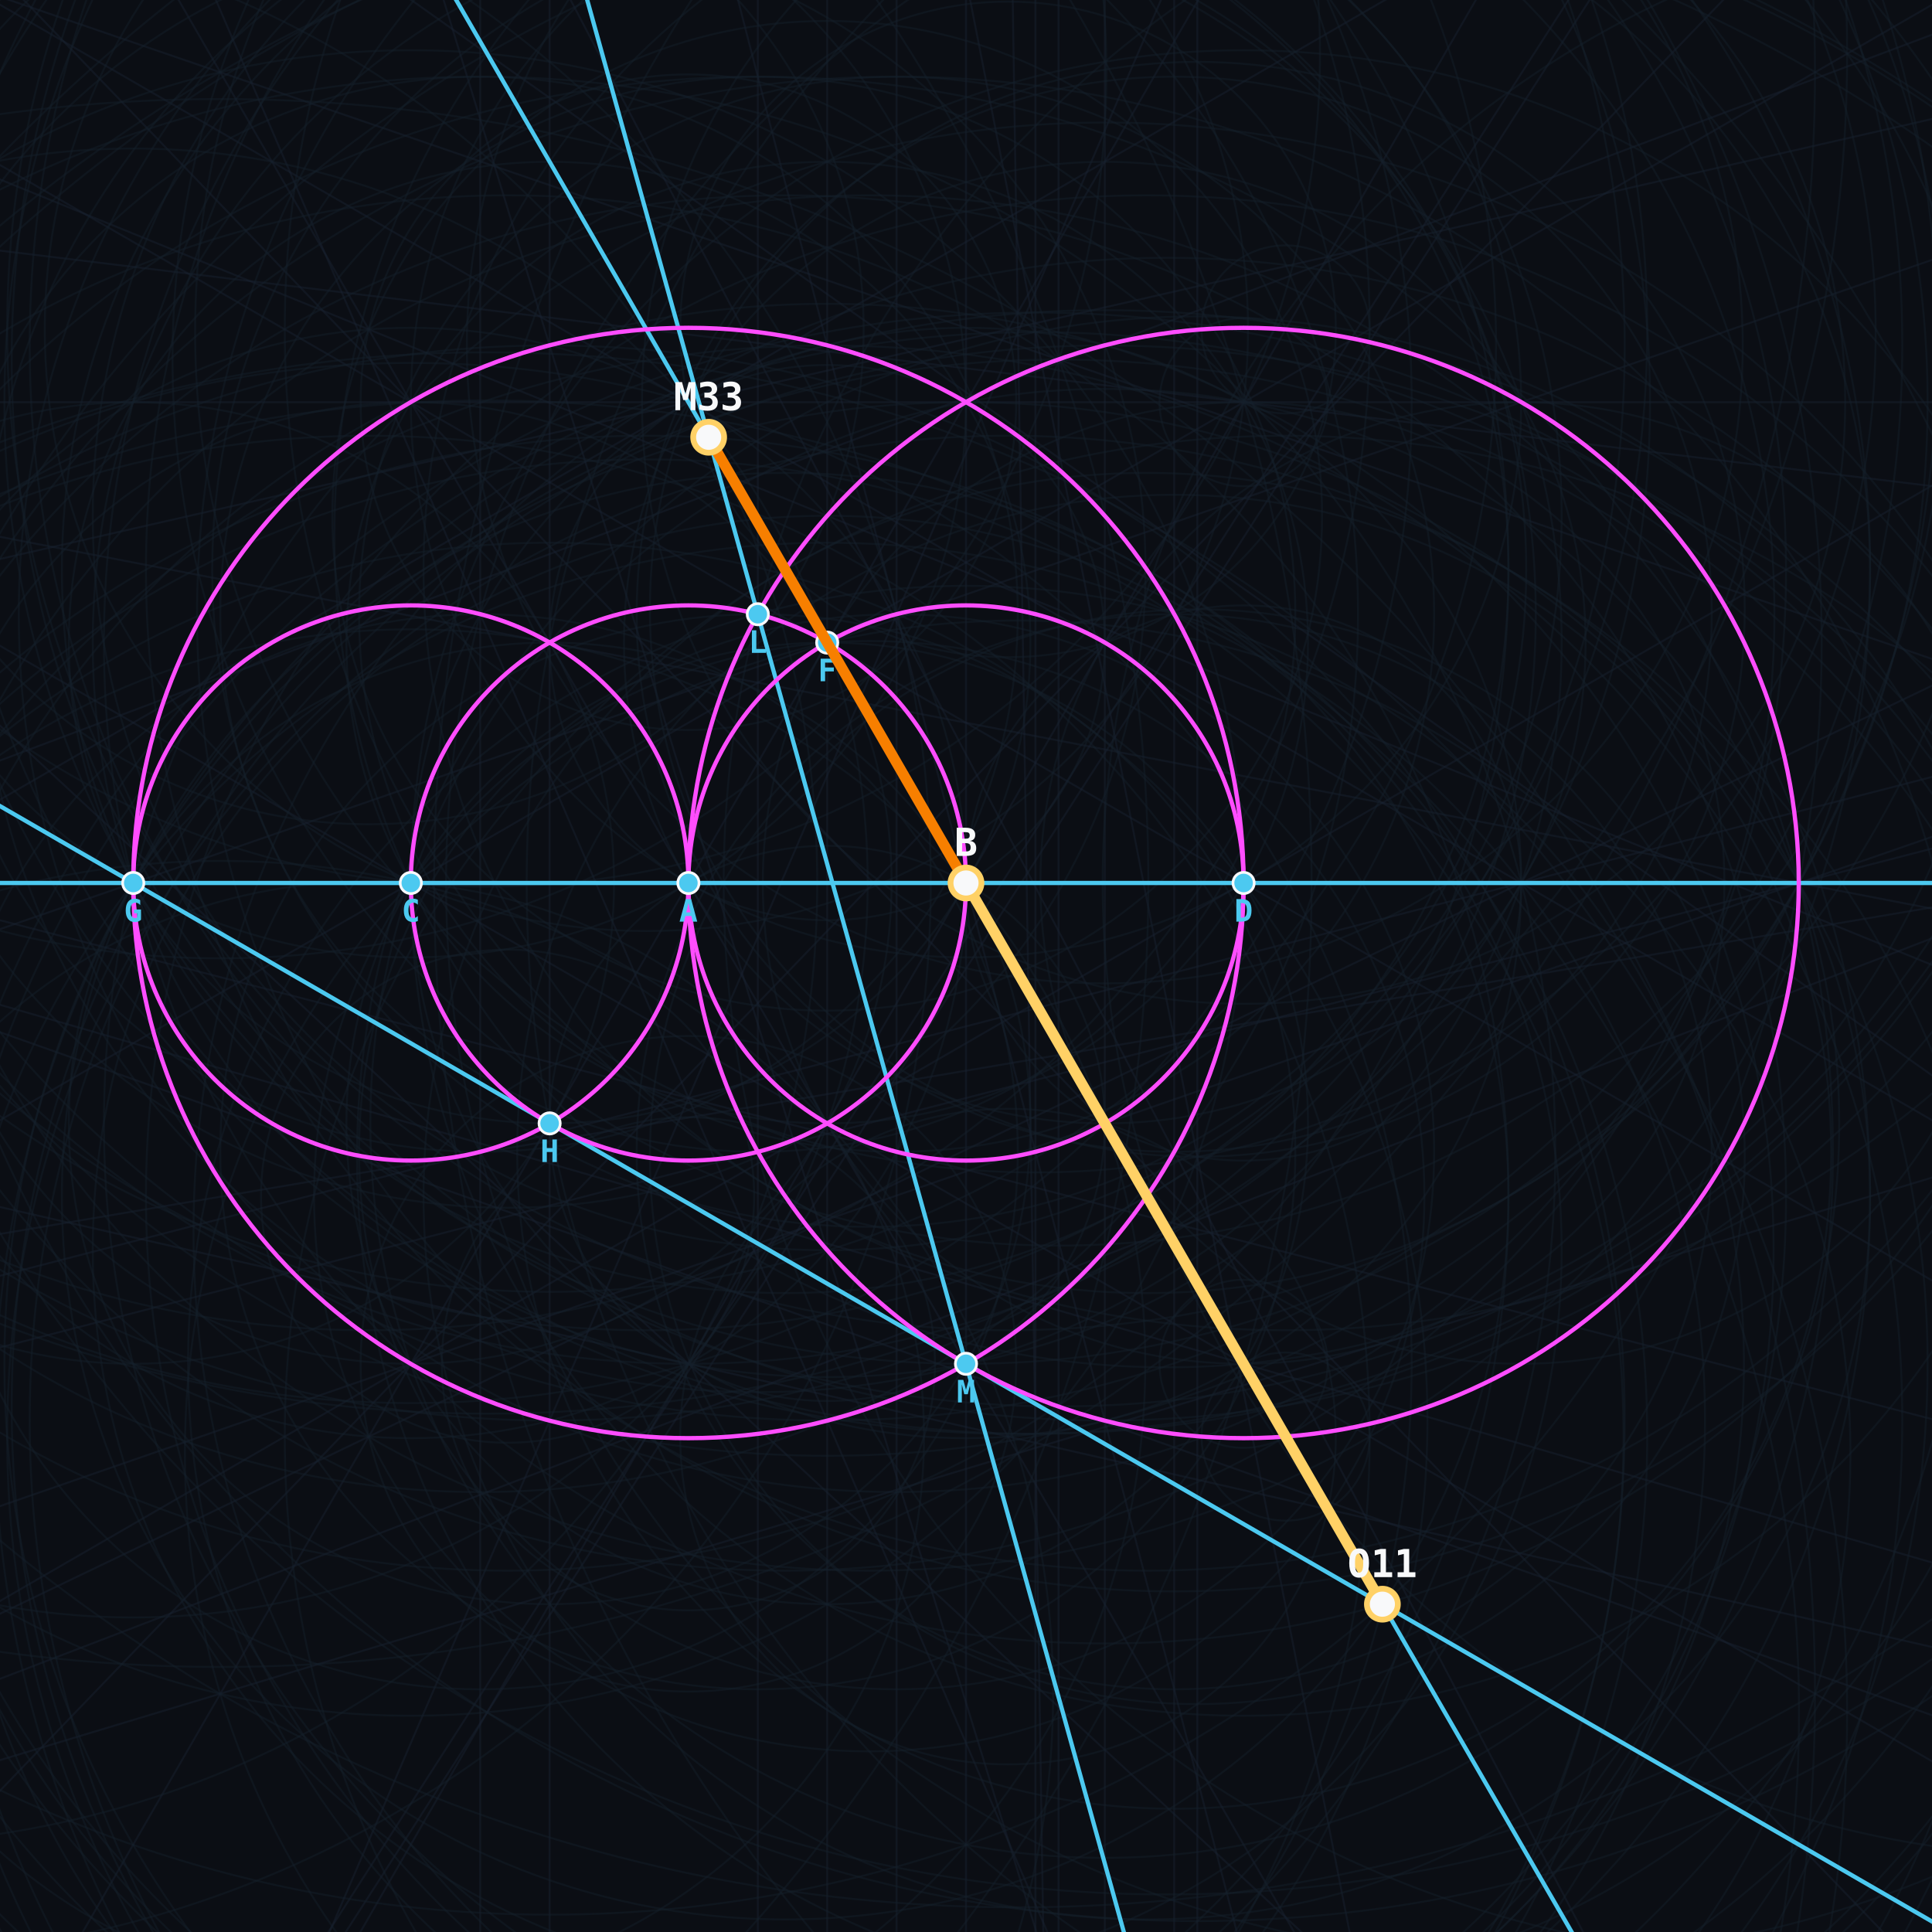
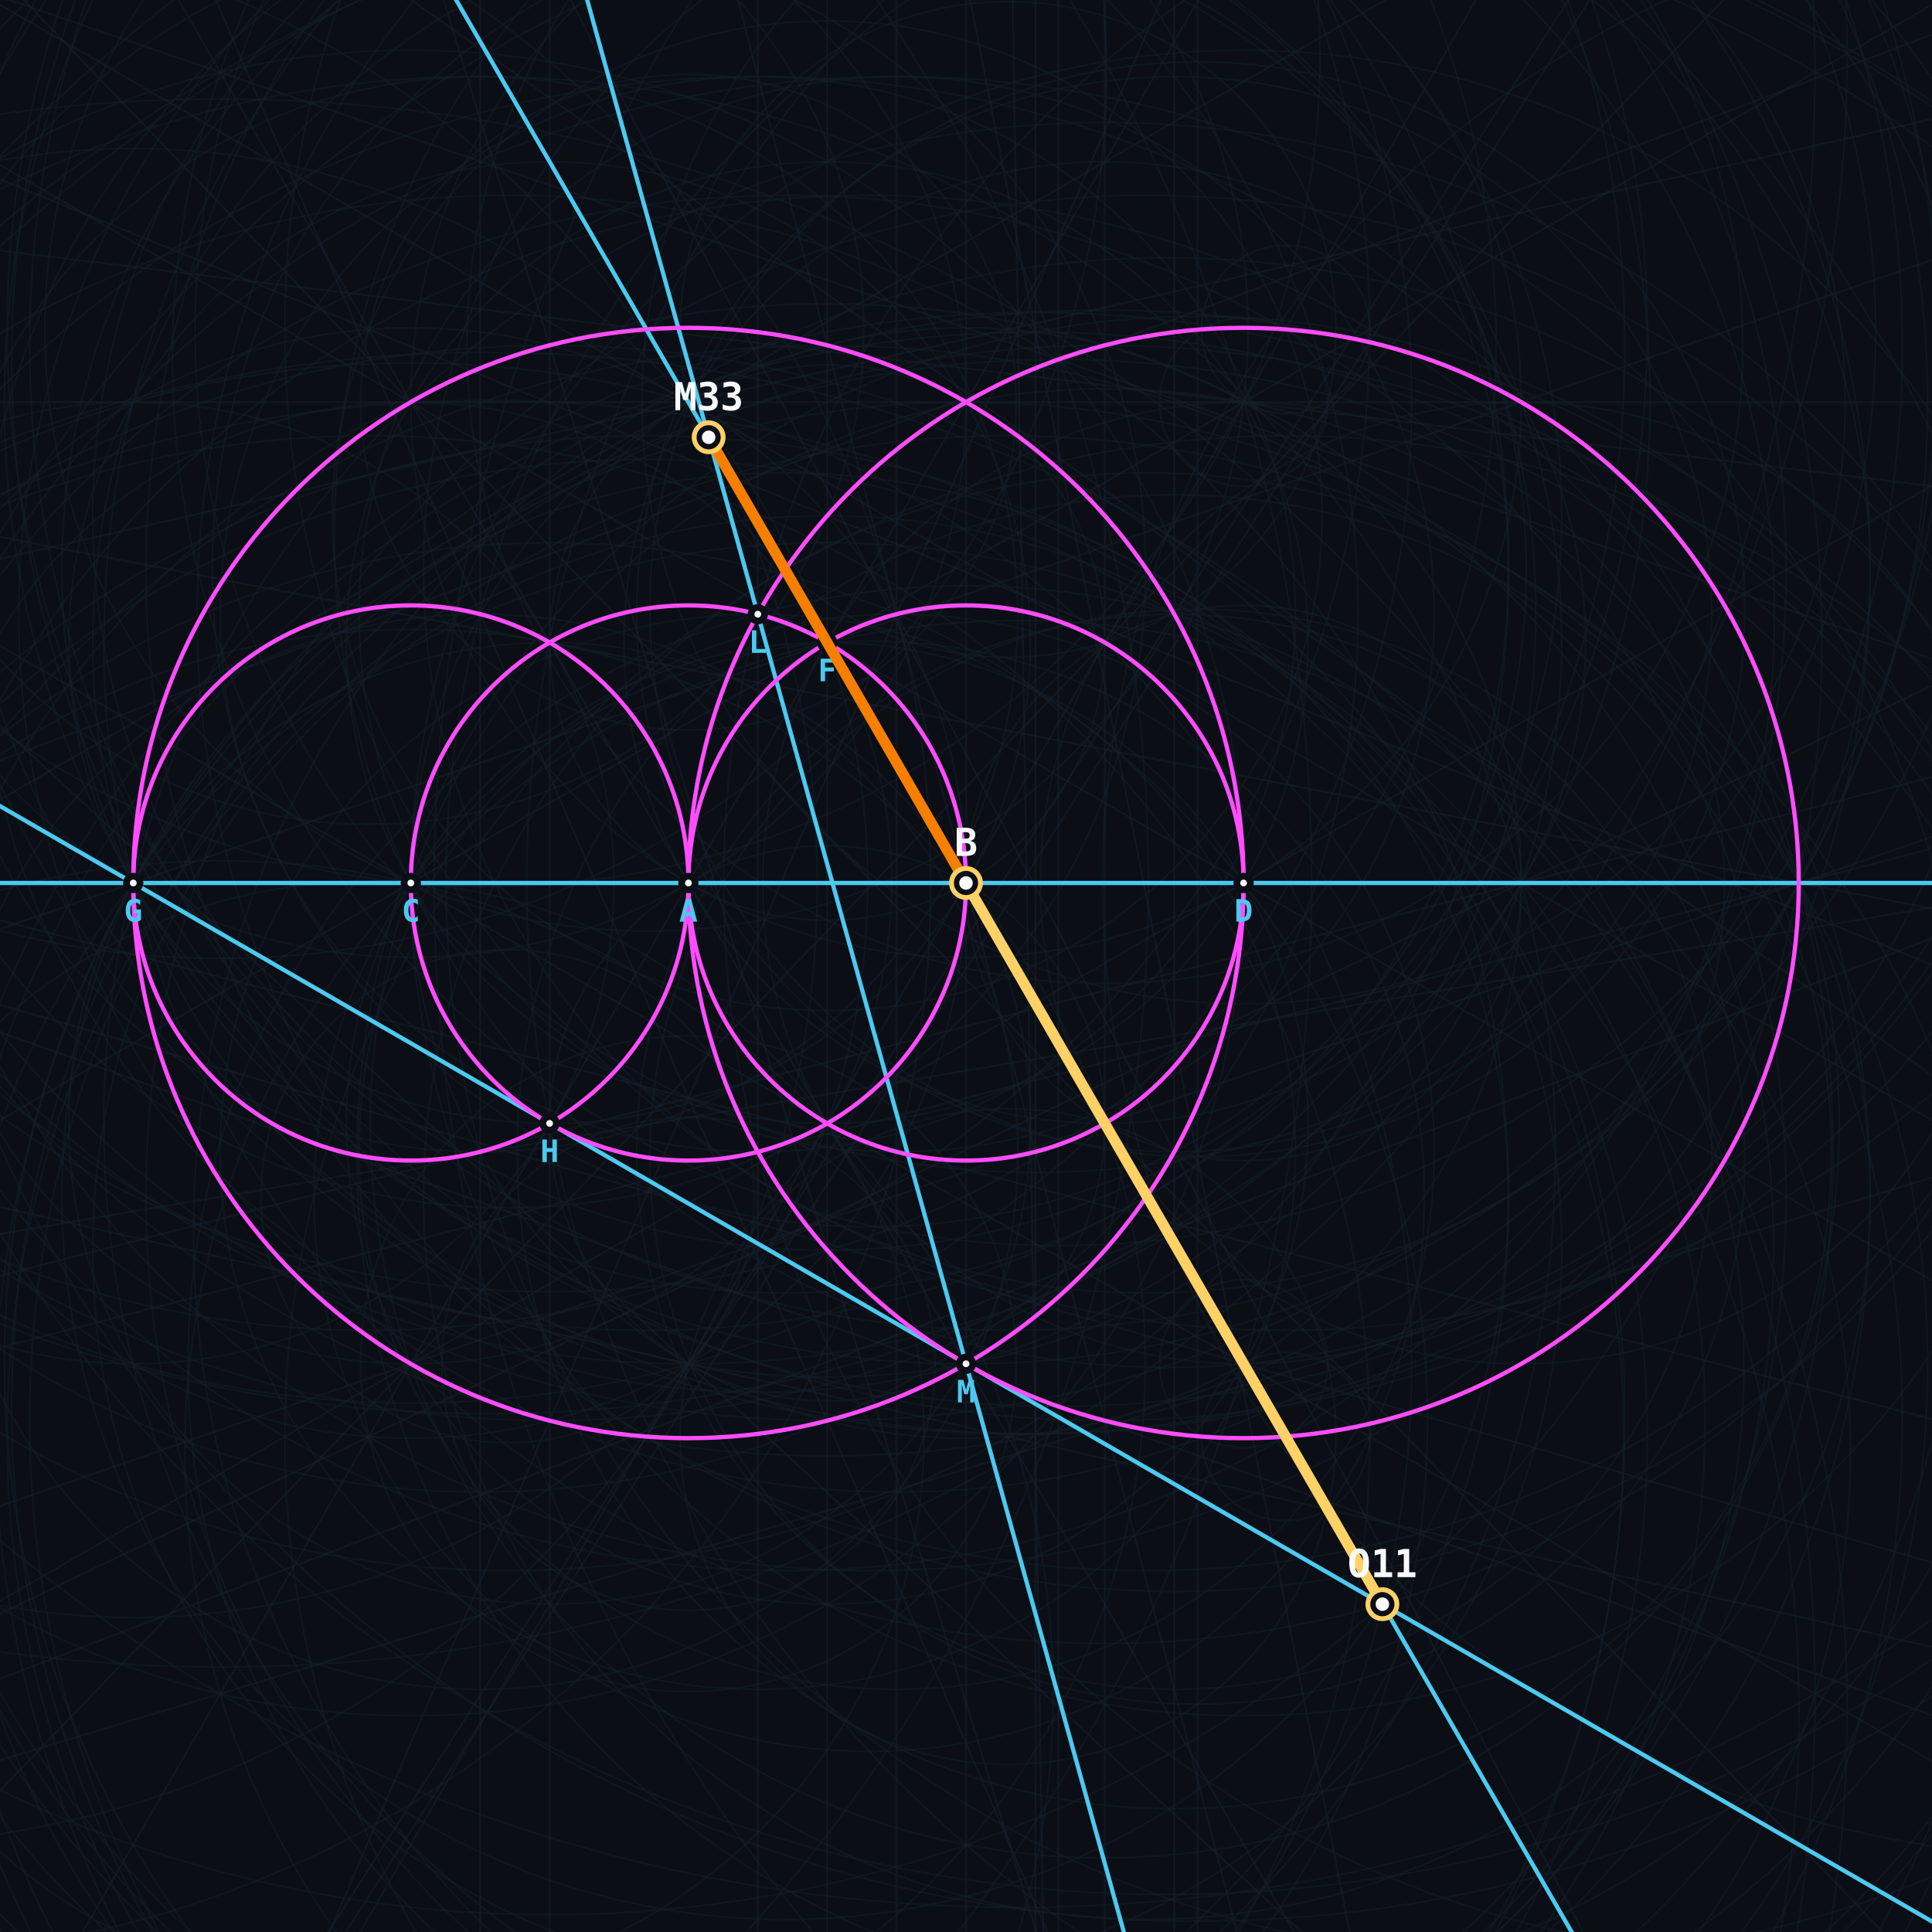
<svg xmlns="http://www.w3.org/2000/svg" viewBox="0 0 1000 1000" width="100%" height="100%" class="levels-svg">
  <defs>
    <clipPath id="sq-clip">
      <rect x="0" y="0" width="1000" height="1000" />
    </clipPath>
  </defs>
  <rect x="0" y="0" width="1000" height="1000" fill="#0b0e14" />
  <g clip-path="url(#sq-clip)">
    <line x1="-232.76" y1="-563.28" x2="1017.24" y2="1601.78" stroke="#1a2332" stroke-width="1.0" stroke-opacity="0.45" />
    <line x1="-232.76" y1="1477.35" x2="1017.24" y2="-687.71" stroke="#1a2332" stroke-width="1.0" stroke-opacity="0.45" />
    <line x1="1089.08" y1="-563.28" x2="-160.92" y2="1601.78" stroke="#1a2332" stroke-width="1.0" stroke-opacity="0.45" />
    <line x1="-762.13" y1="-105.75" x2="1402.93" y2="1144.25" stroke="#1a2332" stroke-width="1.0" stroke-opacity="0.45" />
    <line x1="-762.13" y1="1019.82" x2="1402.93" y2="-230.18" stroke="#1a2332" stroke-width="1.0" stroke-opacity="0.45" />
    <line x1="1618.45" y1="-105.75" x2="-546.61" y2="1144.25" stroke="#1a2332" stroke-width="1.0" stroke-opacity="0.45" />
    <line x1="1618.45" y1="1019.82" x2="-546.61" y2="-230.18" stroke="#1a2332" stroke-width="1.0" stroke-opacity="0.45" />
    <line x1="428.16" y1="1707.03" x2="428.16" y2="-792.97" stroke="#1a2332" stroke-width="1.0" stroke-opacity="0.45" />
    <line x1="1429.70" y1="-14.34" x2="-932.58" y2="803.98" stroke="#1a2332" stroke-width="1.0" stroke-opacity="0.45" />
    <line x1="284.48" y1="1707.03" x2="284.48" y2="-792.97" stroke="#1a2332" stroke-width="1.0" stroke-opacity="0.45" />
    <line x1="-619.72" y1="158.59" x2="1835.23" y2="631.05" stroke="#1a2332" stroke-width="1.0" stroke-opacity="0.45" />
    <line x1="1871.95" y1="214.09" x2="-548.67" y2="839.09" stroke="#1a2332" stroke-width="1.0" stroke-opacity="0.45" />
    <line x1="392.24" y1="1707.03" x2="392.24" y2="-792.97" stroke="#1a2332" stroke-width="1.0" stroke-opacity="0.45" />
    <line x1="500.00" y1="1707.03" x2="500.00" y2="-792.97" stroke="#1a2332" stroke-width="1.0" stroke-opacity="0.45" />
    <line x1="1606.32" y1="208.18" x2="-893.68" y2="208.18" stroke="#1a2332" stroke-width="1.0" stroke-opacity="0.45" />
    <line x1="-474.48" y1="-505.90" x2="1258.96" y2="1295.54" stroke="#1a2332" stroke-width="1.0" stroke-opacity="0.45" />
    <line x1="1573.38" y1="234.52" x2="-788.90" y2="1052.84" stroke="#1a2332" stroke-width="1.0" stroke-opacity="0.45" />
    <line x1="-474.48" y1="1419.97" x2="1258.96" y2="-381.47" stroke="#1a2332" stroke-width="1.0" stroke-opacity="0.45" />
    <line x1="-402.93" y1="-230.18" x2="1762.13" y2="1019.82" stroke="#1a2332" stroke-width="1.0" stroke-opacity="0.45" />
    <line x1="1728.27" y1="214.09" x2="-692.35" y2="839.09" stroke="#1a2332" stroke-width="1.0" stroke-opacity="0.45" />
    <line x1="248.56" y1="1707.03" x2="248.56" y2="-792.97" stroke="#1a2332" stroke-width="1.0" stroke-opacity="0.45" />
    <line x1="-155.74" y1="-621.61" x2="832.47" y2="1674.79" stroke="#1a2332" stroke-width="1.0" stroke-opacity="0.45" />
    <line x1="187.50" y1="-753.27" x2="812.50" y2="1667.34" stroke="#1a2332" stroke-width="1.0" stroke-opacity="0.45" />
    <line x1="571.84" y1="1707.03" x2="571.84" y2="-792.97" stroke="#1a2332" stroke-width="1.0" stroke-opacity="0.45" />
    <line x1="1587.43" y1="-202.74" x2="-752.86" y2="676.48" stroke="#1a2332" stroke-width="1.0" stroke-opacity="0.45" />
    <line x1="1657.83" y1="1002.29" x2="-779.76" y2="447.17" stroke="#1a2332" stroke-width="1.0" stroke-opacity="0.45" />
    <line x1="1226.25" y1="1512.29" x2="-607.20" y2="-187.26" stroke="#1a2332" stroke-width="1.0" stroke-opacity="0.45" />
    <line x1="1657.83" y1="-88.22" x2="-779.76" y2="466.90" stroke="#1a2332" stroke-width="1.0" stroke-opacity="0.45" />
    <line x1="1223.34" y1="-292.39" x2="-941.73" y2="957.61" stroke="#1a2332" stroke-width="1.0" stroke-opacity="0.45" />
    <line x1="-1015.62" y1="214.09" x2="1404.99" y2="839.09" stroke="#1a2332" stroke-width="1.0" stroke-opacity="0.45" />
    <line x1="464.08" y1="1707.03" x2="464.08" y2="-792.97" stroke="#1a2332" stroke-width="1.0" stroke-opacity="0.45" />
    <line x1="868.39" y1="-621.61" x2="-119.82" y2="1674.79" stroke="#1a2332" stroke-width="1.0" stroke-opacity="0.45" />
    <line x1="-10.32" y1="-782.07" x2="722.96" y2="1607.97" stroke="#1a2332" stroke-width="1.0" stroke-opacity="0.45" />
    <line x1="1467.49" y1="689.51" x2="-848.43" y2="-252.04" stroke="#1a2332" stroke-width="1.0" stroke-opacity="0.45" />
    <line x1="1447.14" y1="140.09" x2="-806.33" y2="1222.62" stroke="#1a2332" stroke-width="1.0" stroke-opacity="0.45" />
    <line x1="-51.36" y1="-661.65" x2="1109.03" y2="1552.73" stroke="#1a2332" stroke-width="1.0" stroke-opacity="0.45" />
    <line x1="607.76" y1="1707.03" x2="607.76" y2="-792.97" stroke="#1a2332" stroke-width="1.0" stroke-opacity="0.45" />
    <line x1="1146.34" y1="-521.23" x2="-204.01" y2="1582.71" stroke="#1a2332" stroke-width="1.0" stroke-opacity="0.45" />
    <line x1="1729.94" y1="340.57" x2="-751.69" y2="38.11" stroke="#1a2332" stroke-width="1.0" stroke-opacity="0.45" />
    <line x1="1413.60" y1="928.15" x2="-988.32" y2="234.78" stroke="#1a2332" stroke-width="1.0" stroke-opacity="0.45" />
    <line x1="-1013.76" y1="175.83" x2="1343.26" y2="1009.16" stroke="#1a2332" stroke-width="1.0" stroke-opacity="0.45" />
    <line x1="547.89" y1="1707.03" x2="547.89" y2="-792.97" stroke="#1a2332" stroke-width="1.0" stroke-opacity="0.45" />
    <line x1="1513.46" y1="517.04" x2="-851.50" y2="-293.50" stroke="#1a2332" stroke-width="1.0" stroke-opacity="0.45" />
    <line x1="1517.19" y1="453.59" x2="-876.38" y2="1175.27" stroke="#1a2332" stroke-width="1.0" stroke-opacity="0.45" />
    <line x1="511.57" y1="-797.85" x2="551.09" y2="1701.84" stroke="#1a2332" stroke-width="1.0" stroke-opacity="0.45" />
    <line x1="535.92" y1="1707.03" x2="535.92" y2="-792.97" stroke="#1a2332" stroke-width="1.0" stroke-opacity="0.45" />
    <line x1="336.94" y1="-841.25" x2="818.71" y2="1611.89" stroke="#1a2332" stroke-width="1.0" stroke-opacity="0.45" />
    <line x1="619.73" y1="1707.03" x2="619.73" y2="-792.97" stroke="#1a2332" stroke-width="1.0" stroke-opacity="0.45" />
    <line x1="1112.62" y1="-450.21" x2="-240.69" y2="1651.83" stroke="#1a2332" stroke-width="1.0" stroke-opacity="0.45" />
    <line x1="1448.78" y1="873.94" x2="-592.46" y2="-569.44" stroke="#1a2332" stroke-width="1.0" stroke-opacity="0.45" />
    <line x1="-327.79" y1="994.57" x2="2006.63" y2="99.86" stroke="#1a2332" stroke-width="1.0" stroke-opacity="0.45" />
    <line x1="1888.17" y1="319.54" x2="-576.87" y2="736.20" stroke="#1a2332" stroke-width="1.0" stroke-opacity="0.45" />
    <circle cx="428.16" cy="581.46" r="143.68" fill="none" stroke="#161f2c" stroke-width="1.0" stroke-opacity="0.45" />
    <circle cx="428.16" cy="332.61" r="143.68" fill="none" stroke="#161f2c" stroke-width="1.0" stroke-opacity="0.45" />
    <circle cx="500.00" cy="457.03" r="287.36" fill="none" stroke="#161f2c" stroke-width="1.0" stroke-opacity="0.45" />
    <circle cx="212.64" cy="457.03" r="287.36" fill="none" stroke="#161f2c" stroke-width="1.0" stroke-opacity="0.45" />
    <circle cx="643.68" cy="457.03" r="143.68" fill="none" stroke="#161f2c" stroke-width="1.0" stroke-opacity="0.45" />
    <circle cx="212.64" cy="457.03" r="431.03" fill="none" stroke="#161f2c" stroke-width="1.0" stroke-opacity="0.45" />
    <circle cx="643.68" cy="457.03" r="431.03" fill="none" stroke="#161f2c" stroke-width="1.0" stroke-opacity="0.45" />
    <circle cx="212.64" cy="457.03" r="248.86" fill="none" stroke="#161f2c" stroke-width="1.0" stroke-opacity="0.45" />
    <circle cx="428.16" cy="581.46" r="248.86" fill="none" stroke="#161f2c" stroke-width="1.0" stroke-opacity="0.45" />
    <circle cx="428.16" cy="332.61" r="248.86" fill="none" stroke="#161f2c" stroke-width="1.0" stroke-opacity="0.45" />
    <circle cx="643.68" cy="457.03" r="248.86" fill="none" stroke="#161f2c" stroke-width="1.0" stroke-opacity="0.45" />
    <circle cx="428.16" cy="332.61" r="380.14" fill="none" stroke="#161f2c" stroke-width="1.0" stroke-opacity="0.45" />
    <circle cx="68.97" cy="457.03" r="380.14" fill="none" stroke="#161f2c" stroke-width="1.0" stroke-opacity="0.45" />
    <circle cx="68.97" cy="457.03" r="248.86" fill="none" stroke="#161f2c" stroke-width="1.0" stroke-opacity="0.45" />
    <circle cx="284.48" cy="581.46" r="248.86" fill="none" stroke="#161f2c" stroke-width="1.0" stroke-opacity="0.45" />
    <circle cx="284.48" cy="332.61" r="248.86" fill="none" stroke="#161f2c" stroke-width="1.0" stroke-opacity="0.45" />
    <circle cx="284.48" cy="332.61" r="658.42" fill="none" stroke="#161f2c" stroke-width="1.0" stroke-opacity="0.45" />
    <circle cx="931.03" cy="457.03" r="658.42" fill="none" stroke="#161f2c" stroke-width="1.0" stroke-opacity="0.45" />
    <circle cx="931.03" cy="457.03" r="556.46" fill="none" stroke="#161f2c" stroke-width="1.0" stroke-opacity="0.45" />
    <circle cx="392.24" cy="596.15" r="556.46" fill="none" stroke="#161f2c" stroke-width="1.0" stroke-opacity="0.45" />
    <circle cx="392.24" cy="596.15" r="278.23" fill="none" stroke="#161f2c" stroke-width="1.0" stroke-opacity="0.45" />
    <circle cx="392.24" cy="317.92" r="278.23" fill="none" stroke="#161f2c" stroke-width="1.0" stroke-opacity="0.45" />
    <circle cx="392.24" cy="317.92" r="402.66" fill="none" stroke="#161f2c" stroke-width="1.0" stroke-opacity="0.45" />
    <circle cx="500.00" cy="705.89" r="402.66" fill="none" stroke="#161f2c" stroke-width="1.0" stroke-opacity="0.45" />
    <circle cx="500.00" cy="705.89" r="497.72" fill="none" stroke="#161f2c" stroke-width="1.0" stroke-opacity="0.45" />
    <circle cx="500.00" cy="208.18" r="497.72" fill="none" stroke="#161f2c" stroke-width="1.0" stroke-opacity="0.45" />
    <circle cx="500.00" cy="208.18" r="287.36" fill="none" stroke="#161f2c" stroke-width="1.0" stroke-opacity="0.45" />
    <circle cx="212.64" cy="208.18" r="287.36" fill="none" stroke="#161f2c" stroke-width="1.0" stroke-opacity="0.45" />
    <circle cx="212.64" cy="208.18" r="518.04" fill="none" stroke="#161f2c" stroke-width="1.0" stroke-opacity="0.45" />
    <circle cx="571.84" cy="581.46" r="518.04" fill="none" stroke="#161f2c" stroke-width="1.0" stroke-opacity="0.45" />
    <circle cx="571.84" cy="581.46" r="380.14" fill="none" stroke="#161f2c" stroke-width="1.0" stroke-opacity="0.45" />
    <circle cx="212.64" cy="705.89" r="380.14" fill="none" stroke="#161f2c" stroke-width="1.0" stroke-opacity="0.45" />
    <circle cx="212.64" cy="705.89" r="518.04" fill="none" stroke="#161f2c" stroke-width="1.0" stroke-opacity="0.45" />
    <circle cx="571.84" cy="332.61" r="518.04" fill="none" stroke="#161f2c" stroke-width="1.0" stroke-opacity="0.45" />
    <circle cx="571.84" cy="332.61" r="248.86" fill="none" stroke="#161f2c" stroke-width="1.0" stroke-opacity="0.45" />
    <circle cx="787.36" cy="457.03" r="248.86" fill="none" stroke="#161f2c" stroke-width="1.0" stroke-opacity="0.45" />
    <circle cx="787.36" cy="457.03" r="556.46" fill="none" stroke="#161f2c" stroke-width="1.0" stroke-opacity="0.45" />
    <circle cx="248.56" cy="596.15" r="556.46" fill="none" stroke="#161f2c" stroke-width="1.0" stroke-opacity="0.45" />
    <circle cx="248.56" cy="596.15" r="278.23" fill="none" stroke="#161f2c" stroke-width="1.0" stroke-opacity="0.45" />
    <circle cx="248.56" cy="317.92" r="278.23" fill="none" stroke="#161f2c" stroke-width="1.0" stroke-opacity="0.45" />
    <circle cx="248.56" cy="317.92" r="454.35" fill="none" stroke="#161f2c" stroke-width="1.0" stroke-opacity="0.45" />
    <circle cx="428.16" cy="735.27" r="454.35" fill="none" stroke="#161f2c" stroke-width="1.0" stroke-opacity="0.45" />
    <circle cx="428.16" cy="735.27" r="556.46" fill="none" stroke="#161f2c" stroke-width="1.0" stroke-opacity="0.45" />
    <circle cx="428.16" cy="178.80" r="556.46" fill="none" stroke="#161f2c" stroke-width="1.0" stroke-opacity="0.45" />
    <circle cx="428.16" cy="178.80" r="574.71" fill="none" stroke="#161f2c" stroke-width="1.0" stroke-opacity="0.45" />
    <circle cx="571.84" cy="735.27" r="574.71" fill="none" stroke="#161f2c" stroke-width="1.0" stroke-opacity="0.45" />
    <circle cx="571.84" cy="735.27" r="556.46" fill="none" stroke="#161f2c" stroke-width="1.0" stroke-opacity="0.45" />
    <circle cx="571.84" cy="178.80" r="556.46" fill="none" stroke="#161f2c" stroke-width="1.0" stroke-opacity="0.45" />
    <circle cx="571.84" cy="178.80" r="330.20" fill="none" stroke="#161f2c" stroke-width="1.0" stroke-opacity="0.45" />
    <circle cx="262.73" cy="294.93" r="330.20" fill="none" stroke="#161f2c" stroke-width="1.0" stroke-opacity="0.45" />
    <circle cx="262.73" cy="294.93" r="518.04" fill="none" stroke="#161f2c" stroke-width="1.0" stroke-opacity="0.45" />
    <circle cx="521.75" cy="743.57" r="518.04" fill="none" stroke="#161f2c" stroke-width="1.0" stroke-opacity="0.45" />
    <circle cx="521.75" cy="743.57" r="169.66" fill="none" stroke="#161f2c" stroke-width="1.0" stroke-opacity="0.45" />
    <circle cx="356.32" cy="705.89" r="169.66" fill="none" stroke="#161f2c" stroke-width="1.0" stroke-opacity="0.45" />
    <circle cx="356.32" cy="705.89" r="127.61" fill="none" stroke="#161f2c" stroke-width="1.0" stroke-opacity="0.45" />
    <circle cx="262.73" cy="619.14" r="127.61" fill="none" stroke="#161f2c" stroke-width="1.0" stroke-opacity="0.45" />
    <circle cx="262.73" cy="619.14" r="518.04" fill="none" stroke="#161f2c" stroke-width="1.0" stroke-opacity="0.45" />
    <circle cx="521.75" cy="170.50" r="518.04" fill="none" stroke="#161f2c" stroke-width="1.0" stroke-opacity="0.45" />
    <circle cx="521.75" cy="170.50" r="169.66" fill="none" stroke="#161f2c" stroke-width="1.0" stroke-opacity="0.45" />
    <circle cx="356.32" cy="208.18" r="169.66" fill="none" stroke="#161f2c" stroke-width="1.0" stroke-opacity="0.45" />
    <circle cx="356.32" cy="208.18" r="497.72" fill="none" stroke="#161f2c" stroke-width="1.0" stroke-opacity="0.45" />
    <circle cx="-74.71" cy="457.03" r="497.72" fill="none" stroke="#161f2c" stroke-width="1.0" stroke-opacity="0.45" />
    <circle cx="-74.71" cy="457.03" r="556.46" fill="none" stroke="#161f2c" stroke-width="1.0" stroke-opacity="0.45" />
    <circle cx="464.08" cy="596.15" r="556.46" fill="none" stroke="#161f2c" stroke-width="1.0" stroke-opacity="0.45" />
    <circle cx="464.08" cy="596.15" r="278.23" fill="none" stroke="#161f2c" stroke-width="1.0" stroke-opacity="0.45" />
    <circle cx="464.08" cy="317.92" r="278.23" fill="none" stroke="#161f2c" stroke-width="1.0" stroke-opacity="0.45" />
    <circle cx="464.08" cy="317.92" r="454.35" fill="none" stroke="#161f2c" stroke-width="1.0" stroke-opacity="0.45" />
    <circle cx="284.48" cy="735.27" r="454.35" fill="none" stroke="#161f2c" stroke-width="1.0" stroke-opacity="0.45" />
    <circle cx="284.48" cy="735.27" r="556.46" fill="none" stroke="#161f2c" stroke-width="1.0" stroke-opacity="0.45" />
    <circle cx="284.48" cy="178.80" r="556.46" fill="none" stroke="#161f2c" stroke-width="1.0" stroke-opacity="0.45" />
    <circle cx="284.48" cy="178.80" r="489.85" fill="none" stroke="#161f2c" stroke-width="1.0" stroke-opacity="0.45" />
    <circle cx="428.16" cy="647.10" r="489.85" fill="none" stroke="#161f2c" stroke-width="1.0" stroke-opacity="0.45" />
    <circle cx="428.16" cy="647.10" r="380.14" fill="none" stroke="#161f2c" stroke-width="1.0" stroke-opacity="0.45" />
    <circle cx="428.16" cy="266.97" r="380.14" fill="none" stroke="#161f2c" stroke-width="1.0" stroke-opacity="0.45" />
    <circle cx="428.16" cy="266.97" r="256.13" fill="none" stroke="#161f2c" stroke-width="1.0" stroke-opacity="0.45" />
    <circle cx="190.89" cy="170.50" r="256.13" fill="none" stroke="#161f2c" stroke-width="1.0" stroke-opacity="0.45" />
    <circle cx="190.89" cy="170.50" r="518.04" fill="none" stroke="#161f2c" stroke-width="1.0" stroke-opacity="0.45" />
    <circle cx="449.91" cy="619.14" r="518.04" fill="none" stroke="#161f2c" stroke-width="1.0" stroke-opacity="0.45" />
    <circle cx="449.91" cy="619.14" r="287.36" fill="none" stroke="#161f2c" stroke-width="1.0" stroke-opacity="0.45" />
    <circle cx="190.89" cy="743.57" r="287.36" fill="none" stroke="#161f2c" stroke-width="1.0" stroke-opacity="0.45" />
    <circle cx="190.89" cy="743.57" r="518.04" fill="none" stroke="#161f2c" stroke-width="1.0" stroke-opacity="0.45" />
    <circle cx="449.91" cy="294.93" r="518.04" fill="none" stroke="#161f2c" stroke-width="1.0" stroke-opacity="0.45" />
    <circle cx="449.91" cy="294.93" r="340.07" fill="none" stroke="#161f2c" stroke-width="1.0" stroke-opacity="0.45" />
    <circle cx="607.76" cy="596.15" r="340.07" fill="none" stroke="#161f2c" stroke-width="1.0" stroke-opacity="0.45" />
    <circle cx="607.76" cy="596.15" r="278.23" fill="none" stroke="#161f2c" stroke-width="1.0" stroke-opacity="0.45" />
    <circle cx="607.76" cy="317.92" r="278.23" fill="none" stroke="#161f2c" stroke-width="1.0" stroke-opacity="0.45" />
    <circle cx="607.76" cy="317.92" r="505.77" fill="none" stroke="#161f2c" stroke-width="1.0" stroke-opacity="0.45" />
    <circle cx="334.57" cy="743.57" r="505.77" fill="none" stroke="#161f2c" stroke-width="1.0" stroke-opacity="0.45" />
    <circle cx="334.57" cy="743.57" r="518.04" fill="none" stroke="#161f2c" stroke-width="1.0" stroke-opacity="0.45" />
    <circle cx="593.59" cy="294.93" r="518.04" fill="none" stroke="#161f2c" stroke-width="1.0" stroke-opacity="0.45" />
    <circle cx="593.59" cy="294.93" r="374.36" fill="none" stroke="#161f2c" stroke-width="1.0" stroke-opacity="0.45" />
    <circle cx="406.41" cy="619.14" r="374.36" fill="none" stroke="#161f2c" stroke-width="1.0" stroke-opacity="0.45" />
    <circle cx="406.41" cy="619.14" r="518.04" fill="none" stroke="#161f2c" stroke-width="1.0" stroke-opacity="0.45" />
    <circle cx="665.43" cy="170.50" r="518.04" fill="none" stroke="#161f2c" stroke-width="1.0" stroke-opacity="0.45" />
    <circle cx="665.43" cy="170.50" r="43.50" fill="none" stroke="#161f2c" stroke-width="1.0" stroke-opacity="0.45" />
    <circle cx="643.68" cy="208.18" r="43.50" fill="none" stroke="#161f2c" stroke-width="1.0" stroke-opacity="0.45" />
    <circle cx="643.68" cy="208.18" r="311.39" fill="none" stroke="#161f2c" stroke-width="1.0" stroke-opacity="0.45" />
    <circle cx="334.57" cy="170.50" r="311.39" fill="none" stroke="#161f2c" stroke-width="1.0" stroke-opacity="0.45" />
    <circle cx="334.57" cy="170.50" r="518.04" fill="none" stroke="#161f2c" stroke-width="1.0" stroke-opacity="0.45" />
    <circle cx="593.59" cy="619.14" r="518.04" fill="none" stroke="#161f2c" stroke-width="1.0" stroke-opacity="0.45" />
    <circle cx="593.59" cy="619.14" r="374.36" fill="none" stroke="#161f2c" stroke-width="1.0" stroke-opacity="0.45" />
    <circle cx="406.41" cy="294.93" r="374.36" fill="none" stroke="#161f2c" stroke-width="1.0" stroke-opacity="0.45" />
    <circle cx="406.41" cy="294.93" r="518.04" fill="none" stroke="#161f2c" stroke-width="1.0" stroke-opacity="0.45" />
    <circle cx="665.43" cy="743.57" r="518.04" fill="none" stroke="#161f2c" stroke-width="1.0" stroke-opacity="0.45" />
    <circle cx="665.43" cy="743.57" r="43.50" fill="none" stroke="#161f2c" stroke-width="1.0" stroke-opacity="0.45" />
    <circle cx="643.68" cy="705.89" r="43.50" fill="none" stroke="#161f2c" stroke-width="1.0" stroke-opacity="0.45" />
    <circle cx="643.68" cy="705.89" r="897.27" fill="none" stroke="#161f2c" stroke-width="1.0" stroke-opacity="0.45" />
    <circle cx="-218.39" cy="457.03" r="897.27" fill="none" stroke="#161f2c" stroke-width="1.0" stroke-opacity="0.45" />
    <circle cx="-218.39" cy="457.03" r="812.77" fill="none" stroke="#161f2c" stroke-width="1.0" stroke-opacity="0.45" />
    <circle cx="547.89" cy="727.96" r="812.77" fill="none" stroke="#161f2c" stroke-width="1.0" stroke-opacity="0.45" />
    <circle cx="547.89" cy="727.96" r="541.84" fill="none" stroke="#161f2c" stroke-width="1.0" stroke-opacity="0.45" />
    <circle cx="547.89" cy="186.11" r="541.84" fill="none" stroke="#161f2c" stroke-width="1.0" stroke-opacity="0.45" />
    <circle cx="547.89" cy="186.11" r="458.60" fill="none" stroke="#161f2c" stroke-width="1.0" stroke-opacity="0.45" />
    <circle cx="114.06" cy="37.43" r="458.60" fill="none" stroke="#161f2c" stroke-width="1.0" stroke-opacity="0.45" />
    <circle cx="114.06" cy="37.43" r="825.37" fill="none" stroke="#161f2c" stroke-width="1.0" stroke-opacity="0.45" />
    <circle cx="526.74" cy="752.22" r="825.37" fill="none" stroke="#161f2c" stroke-width="1.0" stroke-opacity="0.45" />
    <circle cx="526.74" cy="752.22" r="431.03" fill="none" stroke="#161f2c" stroke-width="1.0" stroke-opacity="0.45" />
    <circle cx="114.06" cy="876.64" r="431.03" fill="none" stroke="#161f2c" stroke-width="1.0" stroke-opacity="0.45" />
    <circle cx="114.06" cy="876.64" r="825.37" fill="none" stroke="#161f2c" stroke-width="1.0" stroke-opacity="0.45" />
    <circle cx="526.74" cy="161.85" r="825.37" fill="none" stroke="#161f2c" stroke-width="1.0" stroke-opacity="0.45" />
    <circle cx="526.74" cy="161.85" r="580.36" fill="none" stroke="#161f2c" stroke-width="1.0" stroke-opacity="0.45" />
    <circle cx="535.92" cy="742.14" r="580.36" fill="none" stroke="#161f2c" stroke-width="1.0" stroke-opacity="0.45" />
    <circle cx="535.92" cy="742.14" r="570.21" fill="none" stroke="#161f2c" stroke-width="1.0" stroke-opacity="0.45" />
    <circle cx="535.92" cy="171.93" r="570.21" fill="none" stroke="#161f2c" stroke-width="1.0" stroke-opacity="0.45" />
    <circle cx="535.92" cy="171.93" r="434.92" fill="none" stroke="#161f2c" stroke-width="1.0" stroke-opacity="0.45" />
    <circle cx="619.73" cy="598.70" r="434.92" fill="none" stroke="#161f2c" stroke-width="1.0" stroke-opacity="0.45" />
    <circle cx="619.73" cy="598.70" r="283.34" fill="none" stroke="#161f2c" stroke-width="1.0" stroke-opacity="0.45" />
    <circle cx="619.73" cy="315.37" r="283.34" fill="none" stroke="#161f2c" stroke-width="1.0" stroke-opacity="0.45" />
    <circle cx="619.73" cy="315.37" r="678.97" fill="none" stroke="#161f2c" stroke-width="1.0" stroke-opacity="0.45" />
    <circle cx="252.19" cy="886.25" r="678.97" fill="none" stroke="#161f2c" stroke-width="1.0" stroke-opacity="0.45" />
    <circle cx="252.19" cy="886.25" r="703.88" fill="none" stroke="#161f2c" stroke-width="1.0" stroke-opacity="0.45" />
    <circle cx="604.13" cy="276.68" r="703.88" fill="none" stroke="#161f2c" stroke-width="1.0" stroke-opacity="0.45" />
    <circle cx="604.13" cy="276.68" r="431.03" fill="none" stroke="#161f2c" stroke-width="1.0" stroke-opacity="0.45" />
    <circle cx="252.19" cy="27.82" r="431.03" fill="none" stroke="#161f2c" stroke-width="1.0" stroke-opacity="0.45" />
    <circle cx="252.19" cy="27.82" r="703.88" fill="none" stroke="#161f2c" stroke-width="1.0" stroke-opacity="0.45" />
    <circle cx="604.13" cy="637.39" r="703.88" fill="none" stroke="#161f2c" stroke-width="1.0" stroke-opacity="0.45" />
    <circle cx="604.13" cy="637.39" r="503.96" fill="none" stroke="#161f2c" stroke-width="1.0" stroke-opacity="0.45" />
    <circle cx="1074.71" cy="457.03" r="503.96" fill="none" stroke="#161f2c" stroke-width="1.0" stroke-opacity="0.45" />
    <circle cx="1074.71" cy="457.03" r="850.01" fill="none" stroke="#161f2c" stroke-width="1.0" stroke-opacity="0.45" />
    <circle cx="236.59" cy="598.70" r="850.01" fill="none" stroke="#161f2c" stroke-width="1.0" stroke-opacity="0.45" />
    <line x1="-821.84" y1="457.03" x2="1678.16" y2="457.03" stroke="#4cc9f0" stroke-width="2.2" stroke-linecap="round" />
    <line x1="1089.08" y1="1477.35" x2="-160.92" y2="-687.71" stroke="#4cc9f0" stroke-width="2.2" stroke-linecap="round" />
    <line x1="-905.81" y1="-105.75" x2="1259.26" y2="1144.25" stroke="#4cc9f0" stroke-width="2.2" stroke-linecap="round" />
    <line x1="111.60" y1="-692.50" x2="780.64" y2="1716.31" stroke="#4cc9f0" stroke-width="2.2" stroke-linecap="round" />
    <circle cx="356.32" cy="457.03" r="143.68" fill="none" stroke="#ff4dff" stroke-width="2.2" />
    <circle cx="500.00" cy="457.03" r="143.68" fill="none" stroke="#ff4dff" stroke-width="2.2" />
    <circle cx="212.64" cy="457.03" r="143.68" fill="none" stroke="#ff4dff" stroke-width="2.2" />
    <circle cx="356.32" cy="457.03" r="287.36" fill="none" stroke="#ff4dff" stroke-width="2.2" />
    <circle cx="643.68" cy="457.03" r="287.36" fill="none" stroke="#ff4dff" stroke-width="2.2" />
-     <circle class="geom-point" cx="356.32" cy="457.03" r="5.5" data-base-r="5.5" fill="#4cc9f0" stroke="#f8f9fa" stroke-width="1.4" />
+     <circle class="geom-point" cx="356.32" cy="457.03" r="3.5" data-base-r="3.5" fill="#f8f9fa" stroke="#0b0e14" stroke-width="3.5" />
    <text class="geom-label" x="356.32" y="477.03" data-anchor-x="356.32" data-anchor-y="457.03" data-offset-y="20" data-base-font="16" fill="#4cc9f0" font-family="monospace" font-size="16" font-weight="bold" text-anchor="middle">A</text>
-     <circle class="geom-point" cx="212.64" cy="457.03" r="5.5" data-base-r="5.5" fill="#4cc9f0" stroke="#f8f9fa" stroke-width="1.4" />
+     <circle class="geom-point" cx="212.64" cy="457.03" r="3.5" data-base-r="3.5" fill="#f8f9fa" stroke="#0b0e14" stroke-width="3.5" />
    <text class="geom-label" x="212.64" y="477.03" data-anchor-x="212.64" data-anchor-y="457.03" data-offset-y="20" data-base-font="16" fill="#4cc9f0" font-family="monospace" font-size="16" font-weight="bold" text-anchor="middle">C</text>
-     <circle class="geom-point" cx="643.68" cy="457.03" r="5.5" data-base-r="5.5" fill="#4cc9f0" stroke="#f8f9fa" stroke-width="1.4" />
+     <circle class="geom-point" cx="643.68" cy="457.03" r="3.5" data-base-r="3.5" fill="#f8f9fa" stroke="#0b0e14" stroke-width="3.5" />
    <text class="geom-label" x="643.68" y="477.03" data-anchor-x="643.68" data-anchor-y="457.03" data-offset-y="20" data-base-font="16" fill="#4cc9f0" font-family="monospace" font-size="16" font-weight="bold" text-anchor="middle">D</text>
-     <circle class="geom-point" cx="428.16" cy="332.61" r="5.5" data-base-r="5.5" fill="#4cc9f0" stroke="#f8f9fa" stroke-width="1.4" />
+     <circle class="geom-point" cx="428.16" cy="332.61" r="3.5" data-base-r="3.5" fill="#f8f9fa" stroke="#0b0e14" stroke-width="3.5" />
    <text class="geom-label" x="428.16" y="352.61" data-anchor-x="428.16" data-anchor-y="332.61" data-offset-y="20" data-base-font="16" fill="#4cc9f0" font-family="monospace" font-size="16" font-weight="bold" text-anchor="middle">F</text>
-     <circle class="geom-point" cx="68.97" cy="457.03" r="5.5" data-base-r="5.5" fill="#4cc9f0" stroke="#f8f9fa" stroke-width="1.4" />
+     <circle class="geom-point" cx="68.97" cy="457.03" r="3.5" data-base-r="3.5" fill="#f8f9fa" stroke="#0b0e14" stroke-width="3.5" />
    <text class="geom-label" x="68.97" y="477.03" data-anchor-x="68.97" data-anchor-y="457.03" data-offset-y="20" data-base-font="16" fill="#4cc9f0" font-family="monospace" font-size="16" font-weight="bold" text-anchor="middle">G</text>
-     <circle class="geom-point" cx="284.48" cy="581.46" r="5.5" data-base-r="5.5" fill="#4cc9f0" stroke="#f8f9fa" stroke-width="1.4" />
+     <circle class="geom-point" cx="284.48" cy="581.46" r="3.5" data-base-r="3.5" fill="#f8f9fa" stroke="#0b0e14" stroke-width="3.5" />
    <text class="geom-label" x="284.48" y="601.46" data-anchor-x="284.48" data-anchor-y="581.46" data-offset-y="20" data-base-font="16" fill="#4cc9f0" font-family="monospace" font-size="16" font-weight="bold" text-anchor="middle">H</text>
-     <circle class="geom-point" cx="392.24" cy="317.92" r="5.5" data-base-r="5.5" fill="#4cc9f0" stroke="#f8f9fa" stroke-width="1.4" />
+     <circle class="geom-point" cx="392.24" cy="317.92" r="3.5" data-base-r="3.5" fill="#f8f9fa" stroke="#0b0e14" stroke-width="3.5" />
    <text class="geom-label" x="392.24" y="337.92" data-anchor-x="392.24" data-anchor-y="317.92" data-offset-y="20" data-base-font="16" fill="#4cc9f0" font-family="monospace" font-size="16" font-weight="bold" text-anchor="middle">L</text>
-     <circle class="geom-point" cx="500.00" cy="705.89" r="5.5" data-base-r="5.5" fill="#4cc9f0" stroke="#f8f9fa" stroke-width="1.4" />
+     <circle class="geom-point" cx="500.00" cy="705.89" r="3.5" data-base-r="3.5" fill="#f8f9fa" stroke="#0b0e14" stroke-width="3.5" />
    <text class="geom-label" x="500.00" y="725.89" data-anchor-x="500.00" data-anchor-y="705.89" data-offset-y="20" data-base-font="16" fill="#4cc9f0" font-family="monospace" font-size="16" font-weight="bold" text-anchor="middle">M</text>
    <line x1="366.80" y1="226.33" x2="500.00" y2="457.03" stroke="#f77f00" stroke-width="5.5" stroke-linecap="round" />
    <line x1="500.00" y1="457.03" x2="715.52" y2="830.32" stroke="#ffd166" stroke-width="5.5" stroke-linecap="round" />
-     <circle class="geom-point" cx="366.80" cy="226.33" r="8" data-base-r="8" fill="#f8f9fa" stroke="#ffd166" stroke-width="3" />
+     <circle class="geom-point" cx="366.80" cy="226.33" r="7.5" data-base-r="7.5" fill="#0b0e14" stroke="#ffd166" stroke-width="2.5" />
+     <circle class="geom-point" cx="366.80" cy="226.33" r="3.5" data-base-r="3.5" fill="#f8f9fa" stroke="none" />
    <text class="geom-label" x="366.80" y="212.33" data-anchor-x="366.80" data-anchor-y="226.33" data-offset-y="-14" data-base-font="20" fill="#f8f9fa" font-family="monospace" font-size="20" font-weight="bold" text-anchor="middle">M33</text>
-     <circle class="geom-point" cx="500.00" cy="457.03" r="8" data-base-r="8" fill="#f8f9fa" stroke="#ffd166" stroke-width="3" />
+     <circle class="geom-point" cx="500.00" cy="457.03" r="7.5" data-base-r="7.5" fill="#0b0e14" stroke="#ffd166" stroke-width="2.5" />
+     <circle class="geom-point" cx="500.00" cy="457.03" r="3.5" data-base-r="3.5" fill="#f8f9fa" stroke="none" />
    <text class="geom-label" x="500.00" y="443.03" data-anchor-x="500.00" data-anchor-y="457.03" data-offset-y="-14" data-base-font="20" fill="#f8f9fa" font-family="monospace" font-size="20" font-weight="bold" text-anchor="middle">B</text>
-     <circle class="geom-point" cx="715.52" cy="830.32" r="8" data-base-r="8" fill="#f8f9fa" stroke="#ffd166" stroke-width="3" />
+     <circle class="geom-point" cx="715.52" cy="830.32" r="7.5" data-base-r="7.5" fill="#0b0e14" stroke="#ffd166" stroke-width="2.5" />
+     <circle class="geom-point" cx="715.52" cy="830.32" r="3.5" data-base-r="3.5" fill="#f8f9fa" stroke="none" />
    <text class="geom-label" x="715.52" y="816.32" data-anchor-x="715.52" data-anchor-y="830.32" data-offset-y="-14" data-base-font="20" fill="#f8f9fa" font-family="monospace" font-size="20" font-weight="bold" text-anchor="middle">O11</text>
  </g>
</svg>
